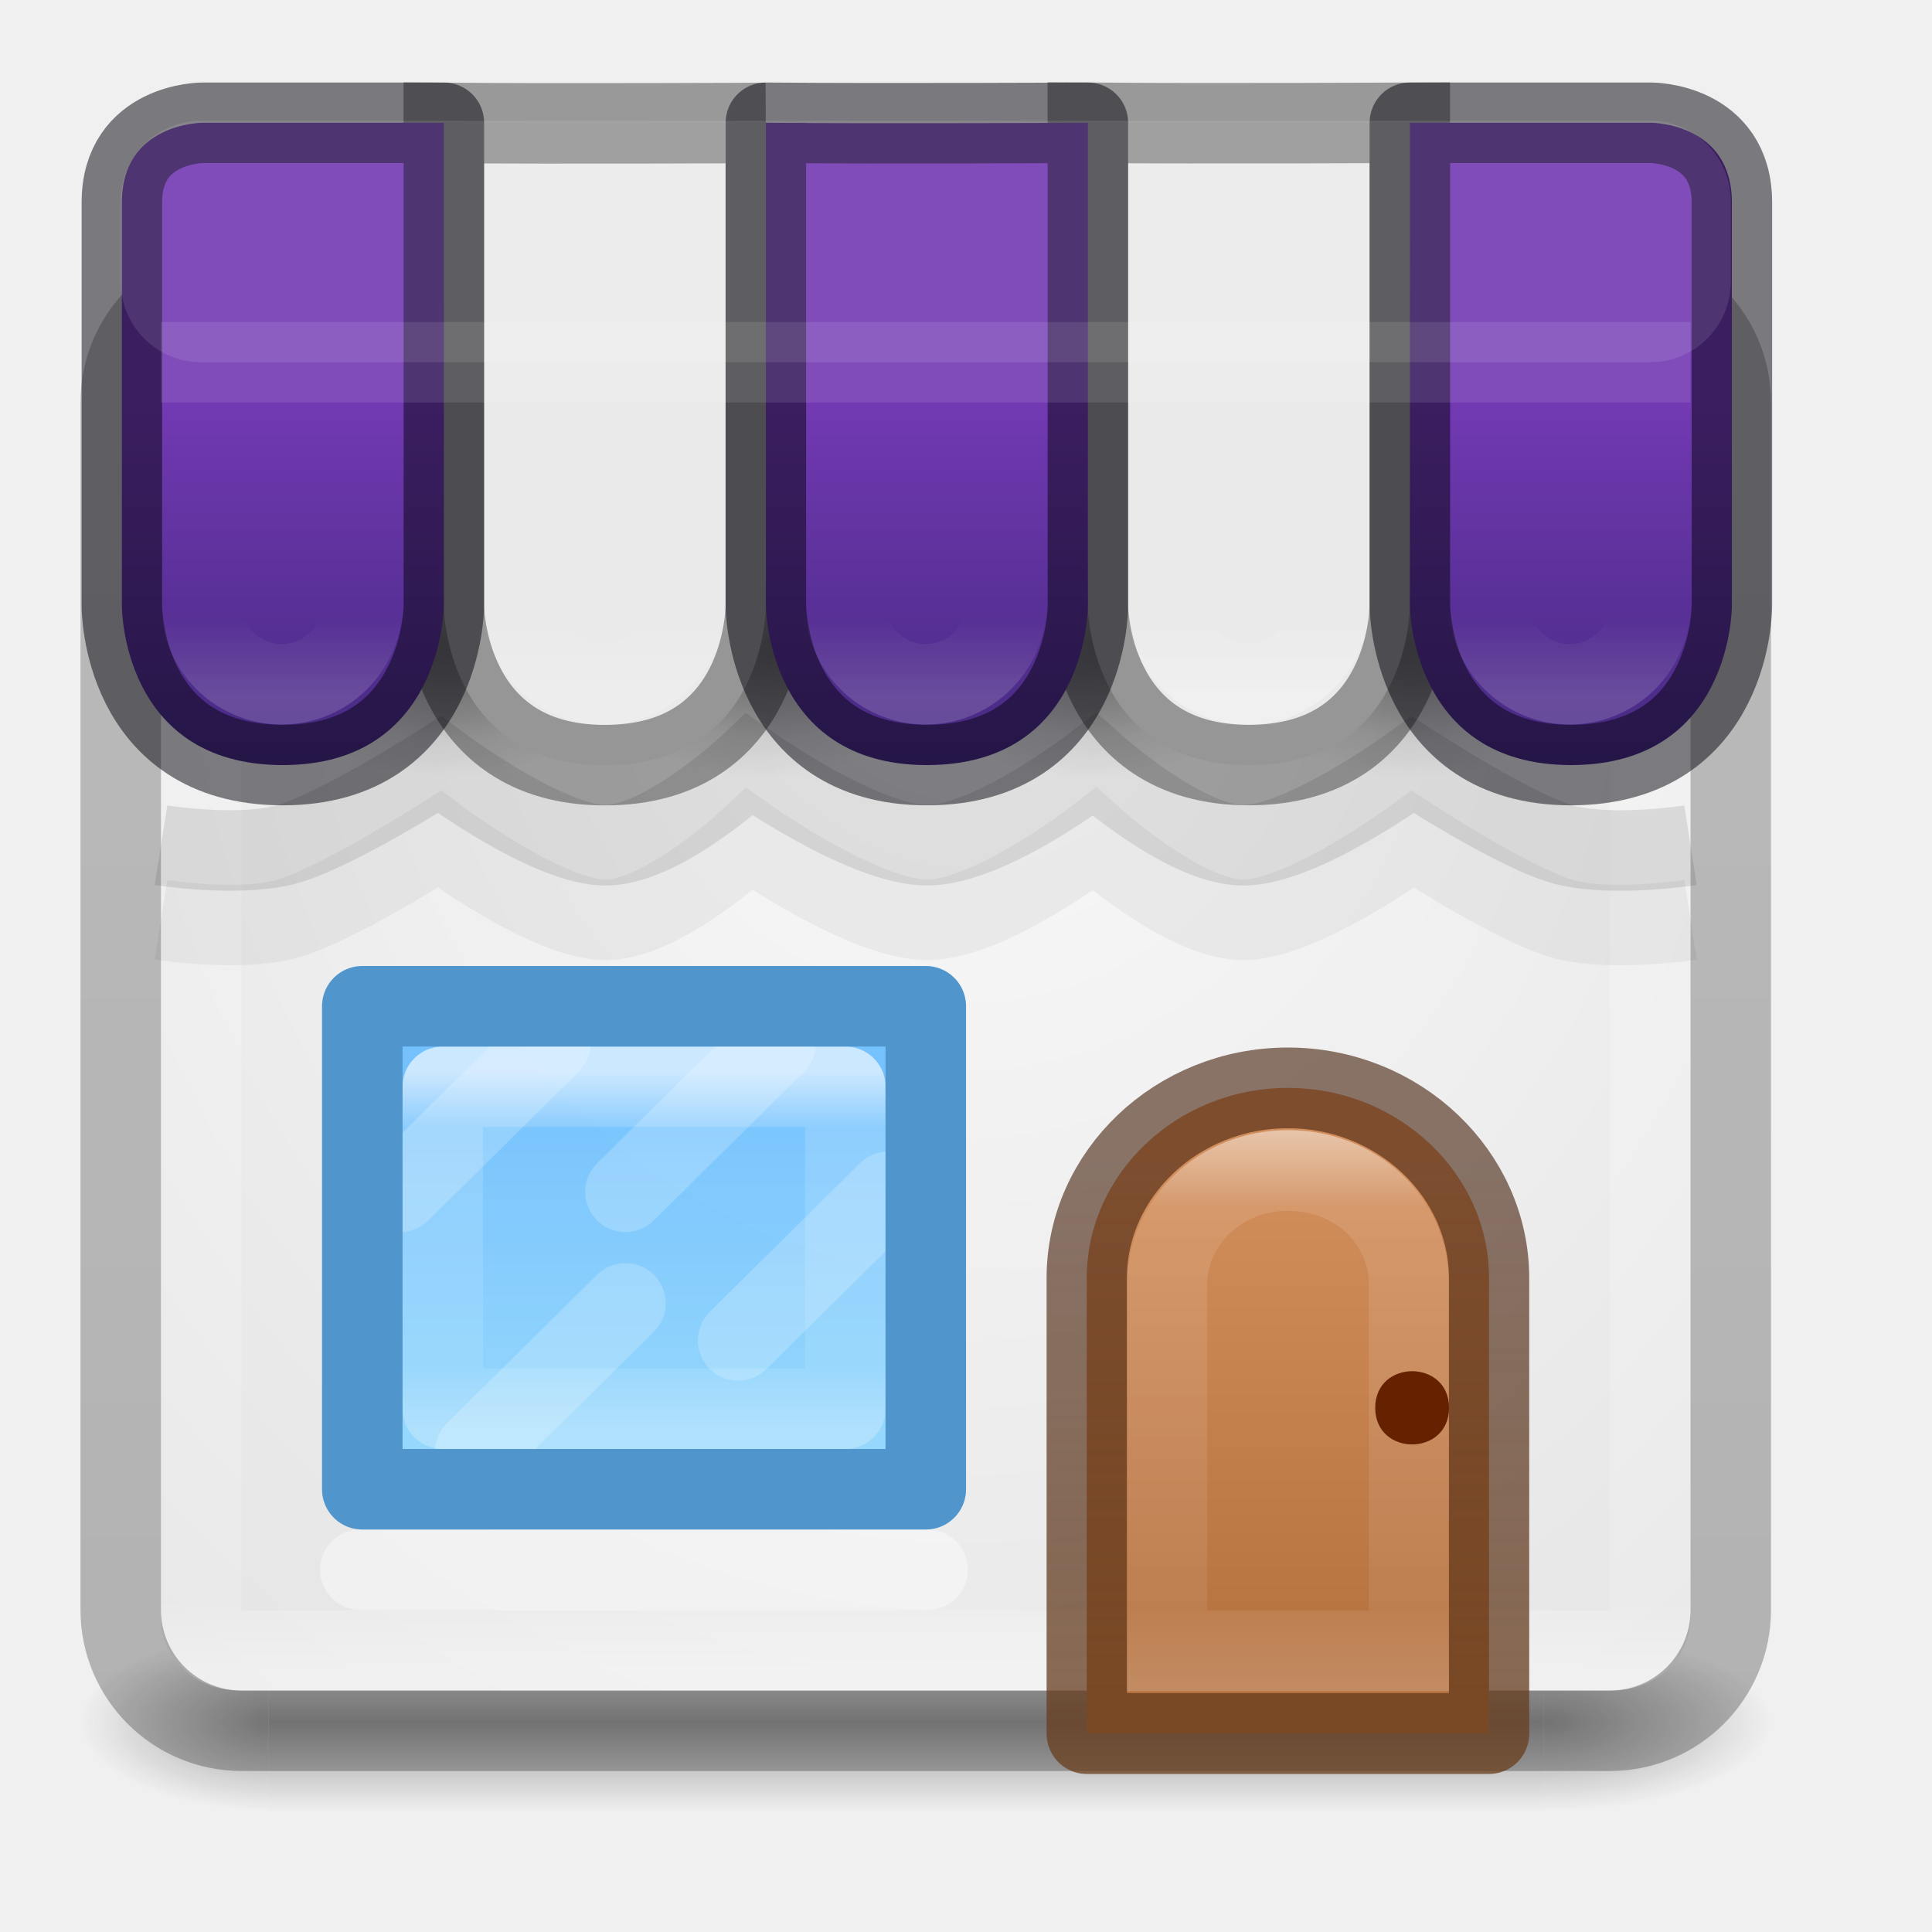
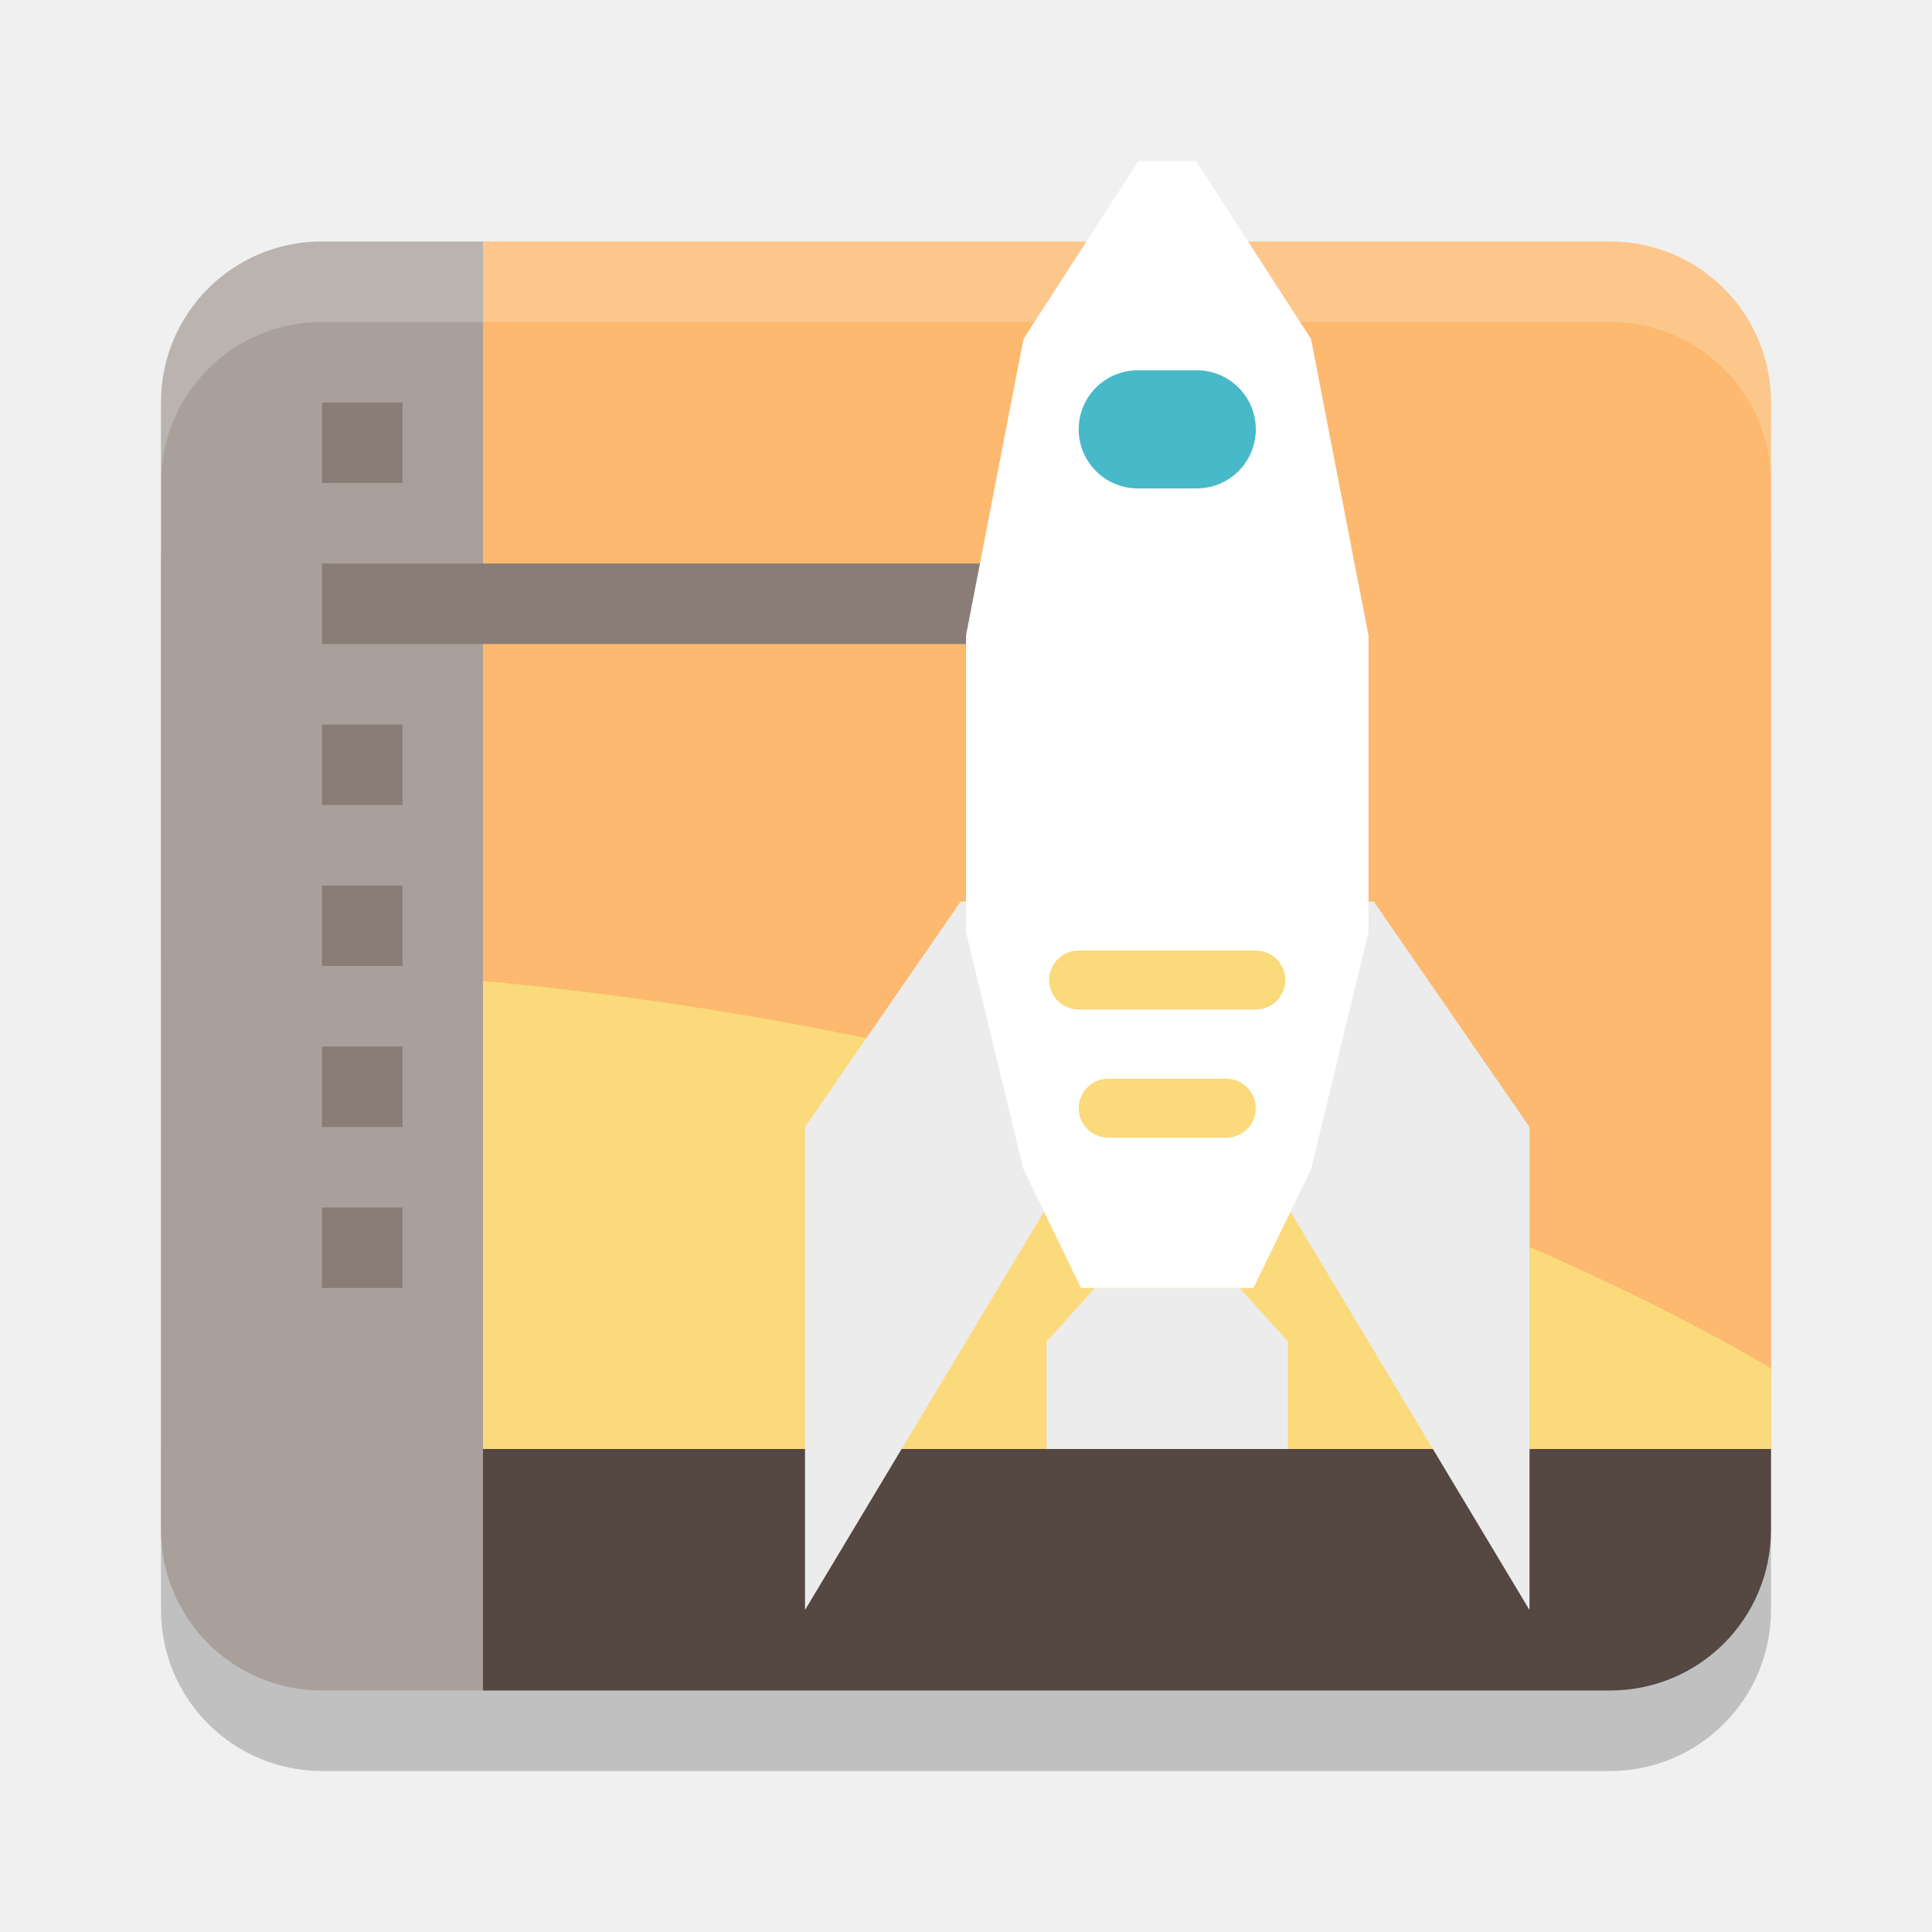
<svg xmlns="http://www.w3.org/2000/svg" xmlns:xlink="http://www.w3.org/1999/xlink" id="svg4389" height="24" width="24" version="1.1">
  <defs id="defs4391">
    <linearGradient id="linearGradient8775">
      <stop id="stop8777" offset="0" />
      <stop id="stop8779" stop-opacity="0" offset="1" />
    </linearGradient>
    <radialGradient id="radialGradient3013" gradientUnits="userSpaceOnUse" cy="43.5" cx="4.993" gradientTransform="matrix(2.0038 0 0 1.4 27.988 -17.4)" r="2.5">
      <stop id="stop2883" stop-color="#181818" offset="0" />
      <stop id="stop2885" stop-color="#181818" stop-opacity="0" offset="1" />
    </radialGradient>
    <radialGradient id="radialGradient3015" gradientUnits="userSpaceOnUse" cy="43.5" cx="5.337" gradientTransform="matrix(-1.7273 9.3333e-8 -2.3318e-8 -1.4 19.4 104.4)" r="2.5">
      <stop id="stop2889" stop-color="#181818" offset="0" />
      <stop id="stop2891" stop-color="#181818" stop-opacity="0" offset="1" />
    </radialGradient>
    <linearGradient id="linearGradient4387" y2="39.999" gradientUnits="userSpaceOnUse" x2="25.058" y1="47.028" x1="25.058">
      <stop id="stop2895" stop-color="#181818" stop-opacity="0" offset="0" />
      <stop id="stop2897" stop-color="#181818" offset=".5" />
      <stop id="stop2899" stop-color="#181818" stop-opacity="0" offset="1" />
    </linearGradient>
    <linearGradient id="linearGradient3847" y2="5.176" gradientUnits="userSpaceOnUse" x2="-95.838" gradientTransform="matrix(.39392 0 0 .38262 52.417 1.046)" y1="54.2" x1="-95.838">
      <stop id="stop3106-5-4-3-5-0-1-61-9-2-7-3-3" stop-opacity=".322" offset="0" />
      <stop id="stop3108-4-3-7-8-2-4-01-9-9-0-6-4" stop-opacity=".278" offset="1" />
    </linearGradient>
    <linearGradient id="linearGradient3850" y2="43" gradientUnits="userSpaceOnUse" x2="24" gradientTransform="matrix(.48649 0 0 .45946 -.17568 .97298)" y1="5" x1="24">
      <stop id="stop3926-3" stop-color="#fff" offset="0" />
      <stop id="stop3928-91" stop-color="#fff" stop-opacity=".235" offset=".063" />
      <stop id="stop3930-6" stop-color="#fff" stop-opacity=".157" offset=".951" />
      <stop id="stop3932-6" stop-color="#fff" stop-opacity=".392" offset="1" />
    </linearGradient>
    <linearGradient id="linearGradient6572-9-1" y2="230.46" gradientUnits="userSpaceOnUse" x2="633.14" gradientTransform="matrix(1.5146 0 0 1.4729 -942.73 -318.48)" y1="225.3" x1="633.14">
      <stop id="stop6094" stop-color="#fff" offset="0" />
      <stop id="stop6096" stop-color="#fff" stop-opacity=".235" offset=".143" />
      <stop id="stop6098" stop-color="#fff" stop-opacity=".157" offset=".857" />
      <stop id="stop6100" stop-color="#fff" stop-opacity=".392" offset="1" />
    </linearGradient>
    <linearGradient id="linearGradient5610-3-8" y2="10" gradientUnits="userSpaceOnUse" x2="8" gradientTransform="matrix(1.8163 0 0 1.6784 1.694 -2.9511)" y1="15" x1="8">
      <stop id="stop5606-8-2" stop-color="#ae6a37" offset="0" />
      <stop id="stop5608-5-0" stop-color="#d28e5b" offset="1" />
    </linearGradient>
    <linearGradient id="linearGradient5618-5-7" y2="15" gradientUnits="userSpaceOnUse" x2="9" gradientTransform="matrix(1.8163 0 0 1.6784 1.694 -2.9511)" y1="10" x1="9">
      <stop id="stop5614-2-5" stop-color="#492714" stop-opacity=".625" offset="0" />
      <stop id="stop5616-0-2" stop-color="#6a3f1f" stop-opacity=".77" offset="1" />
    </linearGradient>
    <linearGradient id="linearGradient8537" y2="34" gradientUnits="userSpaceOnUse" x2="23" gradientTransform="matrix(0 .36364 -.38462 0 21.064 9.736)" y1="34" x1="11">
      <stop id="stop3926-9-4-9-6" stop-color="#fff" offset="0" />
      <stop id="stop3928-9-8-6-5" stop-color="#fff" stop-opacity=".235" offset=".156" />
      <stop id="stop3930-3-5-1-7" stop-color="#fff" stop-opacity=".157" offset=".844" />
      <stop id="stop3932-8-0-4-8" stop-color="#fff" stop-opacity=".392" offset="1" />
    </linearGradient>
    <linearGradient id="linearGradient8430" y2="18" gradientUnits="userSpaceOnUse" x2="9" gradientTransform="matrix(.33333 0 0 .33333 .66667 1.6667)" y1="21" x1="9">
      <stop id="stop8426" stop-color="#fff" offset="0" />
      <stop id="stop8428" stop-color="#fff" stop-opacity="0" offset="1" />
    </linearGradient>
    <radialGradient id="radialGradient8781" xlink:href="#linearGradient8775" gradientUnits="userSpaceOnUse" cy="20" cx="12.5" gradientTransform="matrix(1 0 0 .66667 0 6.6667)" r="4.5" />
    <radialGradient id="radialGradient8785" xlink:href="#linearGradient8775" gradientUnits="userSpaceOnUse" cy="20" cx="12.5" gradientTransform="matrix(.83333 0 0 .55556 2.3333 8.3889)" r="4.5" />
    <radialGradient id="radialGradient8797" xlink:href="#linearGradient8775" gradientUnits="userSpaceOnUse" cy="20" cx="12.5" gradientTransform="matrix(1 0 0 .66667 8 6.6667)" r="4.5" />
    <radialGradient id="radialGradient8799" xlink:href="#linearGradient8775" gradientUnits="userSpaceOnUse" cy="20" cx="12.5" gradientTransform="matrix(.83333 0 0 .55556 10.333 8.3889)" r="4.5" />
    <radialGradient id="radialGradient8807" xlink:href="#linearGradient8775" gradientUnits="userSpaceOnUse" cy="20" cx="12.5" gradientTransform="matrix(1 0 0 .66667 16 6.6667)" r="4.5" />
    <radialGradient id="radialGradient8809" xlink:href="#linearGradient8775" gradientUnits="userSpaceOnUse" cy="20" cx="12.5" gradientTransform="matrix(.83333 0 0 .55556 18.333 8.3889)" r="4.5" />
    <radialGradient id="radialGradient8817" xlink:href="#linearGradient8775" gradientUnits="userSpaceOnUse" cy="20" cx="12.5" gradientTransform="matrix(1 0 0 .66667 24 6.6667)" r="4.5" />
    <radialGradient id="radialGradient8819" xlink:href="#linearGradient8775" gradientUnits="userSpaceOnUse" cy="20" cx="12.5" gradientTransform="matrix(.83333 0 0 .55556 26.333 8.3889)" r="4.5" />
    <linearGradient id="linearGradient8827" y2="38" gradientUnits="userSpaceOnUse" x2="20" gradientTransform="matrix(.46667 0 0 .46154 .053266 .68706)" y1="27" x1="20">
      <stop style="stop-color:#64baff;stop-opacity:1" id="stop8823" stop-color="#6db0de" offset="0" />
      <stop style="stop-color:#8cd5ff;stop-opacity:1" id="stop8825" stop-color="#a4cae4" offset="1" />
    </linearGradient>
    <radialGradient id="radialGradient18966" gradientUnits="userSpaceOnUse" cy="6.268" cx="12" gradientTransform="matrix(-1.869 1.0459e-7 -1.2202e-7 -2.1805 34.428 20.668)" r="9.631">
      <stop id="stop4634-68-8-0-2-9-1" stop-color="#fafafa" offset="0" />
      <stop id="stop4636-8-21-7-1-4-9" stop-color="#e1e1e1" offset="1" />
    </radialGradient>
    <linearGradient gradientUnits="userSpaceOnUse" y2="18.557" x2="31.537" y1="26.536" x1="31.537" id="linearGradient918" xlink:href="#linearGradient916" gradientTransform="translate(-12,-16.99901)" />
    <linearGradient id="linearGradient916">
      <stop id="stop912" offset="0" style="stop-color:#452981;stop-opacity:1;" />
      <stop style="stop-color:#7239b3;stop-opacity:1" offset="0.569" id="stop928" />
      <stop id="stop914" offset="1" style="stop-color:#7239b3;stop-opacity:1" />
    </linearGradient>
  </defs>
-   <g id="g3712-5" opacity=".4" transform="matrix(.56548 0 0 .31735 -2.3158 7.5846)" stroke-width="2.037">
-     <rect id="rect2801-3" height="7" width="5" y="40" x="38" fill="url(#radialGradient3013)" />
-     <path id="rect3696-6" d="m10 47h-4.136v-7h4.136z" fill="url(#radialGradient3015)" />
-     <rect id="rect3700-4" height="7" width="28" y="40" x="10" fill="url(#linearGradient4387)" />
-   </g>
-   <rect id="rect18958" rx=".966" ry=".893" height="17" width="19" y="4" x="2" fill="url(#radialGradient18966)" />
-   <rect id="rect5505-21-3-2" opacity=".8" style="color:#000000" rx="1.5" ry="1.5" height="18" width="20" stroke="url(#linearGradient3847)" y="3.5" x="1.5" fill="none" />
-   <g id="g11938" fill-rule="evenodd" transform="matrix(0.5 0 0 .49365 -.7366 -1.6831)" stroke-width="2.013">
-     <ellipse id="ellipse8803" opacity=".2" style="color-rendering:auto;color:#000000;isolation:auto;mix-blend-mode:normal;shape-rendering:auto;solid-color:#000000;image-rendering:auto" rx="4.5" ry="3" cy="20" cx="28.5" fill="url(#radialGradient8807)" />
-     <ellipse id="ellipse8805" opacity=".2" style="color-rendering:auto;color:#000000;isolation:auto;mix-blend-mode:normal;shape-rendering:auto;solid-color:#000000;image-rendering:auto" rx="3.75" ry="2.5" cy="19.5" cx="28.75" fill="url(#radialGradient8809)" />
-     <ellipse id="ellipse8793" opacity=".2" style="color-rendering:auto;color:#000000;isolation:auto;mix-blend-mode:normal;shape-rendering:auto;solid-color:#000000;image-rendering:auto" rx="4.5" ry="3" cy="20" cx="20.5" fill="url(#radialGradient8797)" />
-     <ellipse id="ellipse8795" opacity=".2" style="color-rendering:auto;color:#000000;isolation:auto;mix-blend-mode:normal;shape-rendering:auto;solid-color:#000000;image-rendering:auto" rx="3.75" ry="2.5" cy="19.5" cx="20.75" fill="url(#radialGradient8799)" />
-     <ellipse id="ellipse8813" opacity=".2" style="color-rendering:auto;color:#000000;isolation:auto;mix-blend-mode:normal;shape-rendering:auto;solid-color:#000000;image-rendering:auto" rx="4.5" ry="3" cy="20" cx="36.5" fill="url(#radialGradient8817)" />
-     <ellipse id="ellipse8815" opacity=".2" style="color-rendering:auto;color:#000000;isolation:auto;mix-blend-mode:normal;shape-rendering:auto;solid-color:#000000;image-rendering:auto" rx="3.75" ry="2.5" cy="19.5" cx="36.75" fill="url(#radialGradient8819)" />
-     <ellipse id="path8763" opacity=".2" style="color-rendering:auto;color:#000000;isolation:auto;mix-blend-mode:normal;shape-rendering:auto;solid-color:#000000;image-rendering:auto" rx="4.5" ry="3" cy="20" cx="12.5" fill="url(#radialGradient8781)" />
-     <ellipse id="ellipse8783" opacity=".2" style="color-rendering:auto;color:#000000;isolation:auto;mix-blend-mode:normal;shape-rendering:auto;solid-color:#000000;image-rendering:auto" rx="3.75" ry="2.5" cy="19.5" cx="12.75" fill="url(#radialGradient8785)" />
-   </g>
-   <rect id="rect6741" stroke-linejoin="round" rx=".5" ry=".5" height="17" width="18" stroke="url(#linearGradient3850)" stroke-linecap="round" y="3.5" x="2.5" fill="none" />
-   <path id="path8461" d="m17.513 1.526-0 3.702v2.3s0.009 1.976-2 1.976c-1.991 0-2-1.976-2-1.976v-6.003c1.444 0.013 4 0 4 0z" stroke-opacity=".363" fill-rule="evenodd" stroke="#000" stroke-width="1px" fill="#eaeaea" />
-   <path id="path8431" d="m9.513 1.526v6.003s0.009 1.976-2 1.976c-1.991 0-2-1.976-2-1.976v-2.3l-0-3.702c1.444 0.013 4 0 4 0z" stroke-opacity=".363" fill-rule="evenodd" stroke="#000" stroke-width="1px" fill="#eaeaea" />
-   <path style="color:#000000;clip-rule:nonzero;display:inline;overflow:visible;visibility:visible;opacity:1;isolation:auto;mix-blend-mode:normal;color-interpolation:sRGB;color-interpolation-filters:linearRGB;solid-color:#000000;solid-opacity:1;fill:url(#linearGradient918);fill-opacity:1;fill-rule:nonzero;stroke:#05020d;stroke-width:1;stroke-linecap:round;stroke-linejoin:round;stroke-miterlimit:4;stroke-dasharray:none;stroke-dashoffset:20;stroke-opacity:0.498;filter-blend-mode:normal;filter-gaussianBlur-deviation:0;color-rendering:auto;image-rendering:auto;shape-rendering:auto;text-rendering:auto;enable-background:accumulate;font-variant-east_asian:normal;vector-effect:none" d="M 2.514 1.525 C 2.514 1.525 1.514 1.526 1.514 2.514 L 1.514 5.229 L 1.514 7.529 C 1.514 7.529 1.505 9.504 3.514 9.504 C 5.505 9.504 5.514 7.529 5.514 7.529 L 5.514 5.229 L 5.514 1.525 L 2.514 1.525 z M 9.514 1.525 L 9.514 7.529 C 9.514 7.529 9.522 9.504 11.514 9.504 C 13.522 9.504 13.514 7.529 13.514 7.529 L 13.514 1.525 C 13.514 1.525 10.958 1.538 9.514 1.525 z M 17.514 1.525 L 17.514 5.229 L 17.514 7.529 C 17.514 7.529 17.522 9.504 19.514 9.504 C 21.522 9.504 21.514 7.529 21.514 7.529 L 21.514 5.26 L 21.514 2.514 C 21.514 1.526 20.514 1.525 20.514 1.525 L 17.514 1.525 z " id="path8361" />
-   <g id="g18977" stroke-width="1.088" transform="matrix(.91715 0 0 .92185 1.1185 1.6713)">
-     <path id="rect5583-1" stroke-linejoin="round" style="color:#000000" d="m16.224 12.847c-1.509 0-2.724 1.166-2.724 2.561v6.14h5.449v-6.14c0-1.395-1.215-2.561-2.724-2.561z" stroke="url(#linearGradient5618-5-7)" stroke-width="1.088" fill="url(#linearGradient5610-3-8)" />
-     <path id="rect5583-1-7" opacity=".5" style="color:#000000" d="m16.226 13.96c-0.907 0-1.637 0.685-1.637 1.536v4.938h3.274v-4.938c0-0.874-0.73-1.536-1.637-1.536z" stroke="url(#linearGradient6572-9-1)" stroke-width="1.088" fill="none" />
-     <path id="path5620-8" style="color:#000000" d="m18.407 17.158c0 0.658-1 0.658-1 0s1-0.658 1 0z" fill="#620" />
-   </g>
-   <path id="path8539" opacity=".4" d="m4.476 19.5h7.047" stroke="#fff" stroke-linecap="round" stroke-width="1px" fill="none" />
-   <circle id="path8406" stroke-linejoin="round" opacity=".4" style="color-rendering:auto;color:#000000;isolation:auto;mix-blend-mode:normal;shape-rendering:auto;solid-color:#000000;image-rendering:auto" stroke-opacity=".392" cx="3.5" stroke-linecap="round" stroke="url(#linearGradient8430)" cy="7.5" r="1" fill="none" />
-   <g id="g18968" transform="translate(.013401 -.41783)">
-     <path id="rect8516" opacity=".9" style="color-rendering:auto;color:#000000;isolation:auto;mix-blend-mode:normal;shape-rendering:auto;solid-color:#000000;image-rendering:auto" d="m4.487 12.918h7v6h-7z" fill-rule="evenodd" fill="url(#linearGradient8827)" />
-     <path id="path8523" opacity=".2" d="m4.956 15.223 1.867-1.846" stroke="#fff" stroke-linecap="round" stroke-width="1px" fill="none" />
-     <path id="path8525" opacity=".2" d="m5.889 18.454 1.867-1.846" stroke="#fff" stroke-linecap="round" stroke-width="1px" fill="none" />
-     <path id="path8527" opacity=".2" d="m7.756 15.223 1.867-1.846" stroke="#fff" stroke-linecap="round" stroke-width="1px" fill="none" />
-     <path id="rect8529" stroke-linejoin="round" style="color-rendering:auto;color:#000000;isolation:auto;mix-blend-mode:normal;shape-rendering:auto;solid-color:#000000;image-rendering:auto" d="m10.487 13.918v4h-5v-4z" stroke-opacity=".625" stroke="url(#linearGradient8537)" stroke-linecap="round" fill="none" />
-     <path id="path8592" opacity=".2" d="m9.156 17.069 1.866-1.846" stroke="#fff" stroke-linecap="round" stroke-width="1px" fill="none" />
-     <path id="path11916" stroke-linejoin="round" style="color-rendering:auto;color:#000000;isolation:auto;mix-blend-mode:normal;shape-rendering:auto;solid-color:#000000;image-rendering:auto;stroke:#64baff" d="m4.487 12.918h7v6h-7z" stroke="#6490b1" stroke-linecap="round" fill="none" />
-     <path fill="none" stroke-linecap="round" stroke="#6490b1" d="m4.487 12.918h7v6h-7z" style="color-rendering:auto;color:#000000;isolation:auto;mix-blend-mode:normal;shape-rendering:auto;solid-color:#000000;image-rendering:auto;stroke:#000000;stroke-opacity:1;opacity:0.2" stroke-linejoin="round" id="path3429" />
-   </g>
-   <path id="path19001" opacity=".1" d="m2 4.5h19" fill-rule="evenodd" stroke="#fff" stroke-width="1px" />
-   <rect id="rect19003" opacity=".1" rx="1" ry="1" height="3" width="20" y="1.5" x="1.5" fill="#fff" />
-   <use id="use19048" xlink:href="#path8406" transform="translate(4)" height="100%" width="100%" y="0" x="0" />
-   <use id="use19050" xlink:href="#path8406" transform="translate(8)" height="100%" width="100%" y="0" x="0" />
-   <use id="use19052" xlink:href="#path8406" transform="translate(12)" height="100%" width="100%" y="0" x="0" />
-   <use id="use19054" xlink:href="#path8406" transform="translate(12)" height="100%" width="100%" y="0" x="0" />
-   <path id="path19444" opacity=".1" d="m2 10.5s0.921 0.146 1.521 0c0.599-0.146 1.938-1 1.938-1s1.369 1.026 2.092 1c0.723-0.026 1.759-1 1.759-1s1.432 1.011 2.22 1c0.788-0.011 2.066-1 2.066-1s1.084 0.977 1.823 1 2.131-1 2.131-1 1.309 0.853 1.907 1c0.598 0.147 1.543 0 1.543 0" stroke="#000" stroke-width="1px" fill="none" />
-   <path id="path19446" opacity=".05" d="m2 11.426s0.921 0.146 1.521 0c0.599-0.146 1.938-1 1.938-1s1.369 1.026 2.092 1c0.723-0.026 1.759-1 1.759-1s1.432 1.011 2.22 1c0.788-0.011 2.066-1 2.066-1s1.084 0.977 1.823 1 2.131-1 2.131-1 1.309 0.853 1.907 1c0.598 0.147 1.543 0 1.543 0" stroke="#000" stroke-width="1px" fill="none" />
-   <use id="use23958" xlink:href="#path8406" transform="translate(16)" height="100%" width="100%" y="0" x="0" />
+   <rect transform="matrix(0,-1,-1,0,0,0)" style="display:inline;opacity:0.2;fill:#000000;fill-opacity:1;stroke:none;enable-background:new" id="rect4386" width="17" height="20" x="-22" y="-22" rx="2" ry="2" />
+   <path style="display:inline;fill:#fcb96f;fill-opacity:1;stroke:none;enable-background:new" d="m 6,3 v 13 l 16,2 V 5 C 22,3.892 21.108,3 20,3 Z" id="rect4243" />
+   <path style="display:inline;fill:#fada7b;fill-opacity:1;stroke:none;enable-background:new" d="m 2,12 c 12,0 20,5 20,5 v 1 H 2 Z" id="path4562" />
+   <path style="display:inline;fill:#aaa09b;fill-opacity:1;stroke:none;enable-background:new" d="M 4,3 C 2.892,3 2,3.892 2,5 v 7 6 1 c 0,1.108 0.892,2 2,2 H 6 V 18 12 3 Z" id="path1141" />
+   <path style="display:inline;fill:#554741;fill-opacity:1;stroke:none;enable-background:new" d="m 6,18 v 3 h 14 c 1.108,0 2,-0.892 2,-2 v -1 z" id="path1108" />
+   <path style="display:inline;opacity:0.2;fill:#ffffff;fill-opacity:1;stroke:none;enable-background:new" d="M 4,3 C 2.892,3 2,3.892 2,5 V 6 C 2,4.892 2.892,4 4,4 h 16 c 1.108,0 2,0.892 2,2 V 5 C 22,3.892 21.108,3 20,3 Z" id="rect4426" />
+   <rect style="display:inline;fill:#8a7d77;fill-opacity:1;stroke:none;stroke-width:0.921;stroke-linecap:round;stroke-linejoin:miter;stroke-miterlimit:10;stroke-dasharray:none;stroke-dashoffset:0;stroke-opacity:1;enable-background:new" id="rect1053-7" width="11" height="1" x="4" y="7" />
+   <rect y="9" x="4" height="1" width="1" id="rect1186" style="display:inline;fill:#8a7d77;fill-opacity:1;stroke:none;stroke-width:0.278;stroke-linecap:round;stroke-linejoin:miter;stroke-miterlimit:10;stroke-dasharray:none;stroke-dashoffset:0;stroke-opacity:1;enable-background:new" />
+   <rect style="display:inline;fill:#8a7d77;fill-opacity:1;stroke:none;stroke-width:0.278;stroke-linecap:round;stroke-linejoin:miter;stroke-miterlimit:10;stroke-dasharray:none;stroke-dashoffset:0;stroke-opacity:1;enable-background:new" id="rect1188" width="1" height="1" x="4" y="11" />
+   <rect y="13" x="4" height="1" width="1" id="rect1190" style="display:inline;fill:#8a7d77;fill-opacity:1;stroke:none;stroke-width:0.278;stroke-linecap:round;stroke-linejoin:miter;stroke-miterlimit:10;stroke-dasharray:none;stroke-dashoffset:0;stroke-opacity:1;enable-background:new" />
+   <rect style="display:inline;fill:#8a7d77;fill-opacity:1;stroke:none;stroke-width:0.278;stroke-linecap:round;stroke-linejoin:miter;stroke-miterlimit:10;stroke-dasharray:none;stroke-dashoffset:0;stroke-opacity:1;enable-background:new" id="rect1192" width="1" height="1" x="4" y="15" />
+   <rect y="5" x="4" height="1" width="1" id="rect1194" style="display:inline;fill:#8a7d77;fill-opacity:1;stroke:none;stroke-width:0.278;stroke-linecap:round;stroke-linejoin:miter;stroke-miterlimit:10;stroke-dasharray:none;stroke-dashoffset:0;stroke-opacity:1;enable-background:new" />
+   <path id="path1157" d="M 10,20 10,14 11.933,11.2 h 5.133 L 19,14 l -1e-6,6 L 16,15 h -3 z" style="display:inline;fill:#ececec;fill-opacity:1;fill-rule:evenodd;stroke:none;stroke-width:0.733px;stroke-linecap:butt;stroke-linejoin:miter;stroke-opacity:1;enable-background:new" />
+   <path id="path1159" d="M 13.6,16 13,16.667 V 18 h 3 V 16.667 L 15.4,16 Z" style="display:inline;fill:#ececec;fill-opacity:1;fill-rule:evenodd;stroke:none;stroke-width:0.632px;stroke-linecap:butt;stroke-linejoin:miter;stroke-opacity:1;enable-background:new" />
+   <path id="path1161" d="M 13.429,16 12.714,14.526 12,11.579 V 7.895 L 12.714,4.211 14.143,2 h 0.714 L 16.286,4.211 17,7.895 v 3.684 L 16.286,14.526 15.571,16 Z" style="display:inline;fill:#ffffff;fill-opacity:1;fill-rule:evenodd;stroke:none;stroke-width:0.725px;stroke-linecap:butt;stroke-linejoin:miter;stroke-opacity:1;enable-background:new" />
+   <rect ry="0.367" y="13.4" x="13.4" height="0.733" width="2.2" id="rect1163" style="display:inline;fill:#fada7b;fill-opacity:1;stroke:none;stroke-width:11.733;stroke-linecap:butt;stroke-linejoin:miter;stroke-miterlimit:4;stroke-dasharray:23.467, 23.467;stroke-dashoffset:48;stroke-opacity:1;enable-background:new" />
+   <rect style="display:inline;fill:#fada7b;fill-opacity:1;stroke:none;stroke-width:11.733;stroke-linecap:butt;stroke-linejoin:miter;stroke-miterlimit:4;stroke-dasharray:23.467, 23.467;stroke-dashoffset:48;stroke-opacity:1;enable-background:new" id="rect1165" width="2.933" height="0.733" x="13.033" y="11.808" ry="0.367" />
+   <rect ry="0.733" y="4.6" x="13.4" height="1.467" width="2.2" id="rect1167" style="display:inline;fill:#47b9c8;fill-opacity:1;stroke:none;stroke-width:11.733;stroke-linecap:butt;stroke-linejoin:miter;stroke-miterlimit:4;stroke-dasharray:23.467, 23.467;stroke-dashoffset:48;stroke-opacity:1;enable-background:new" />
</svg>
